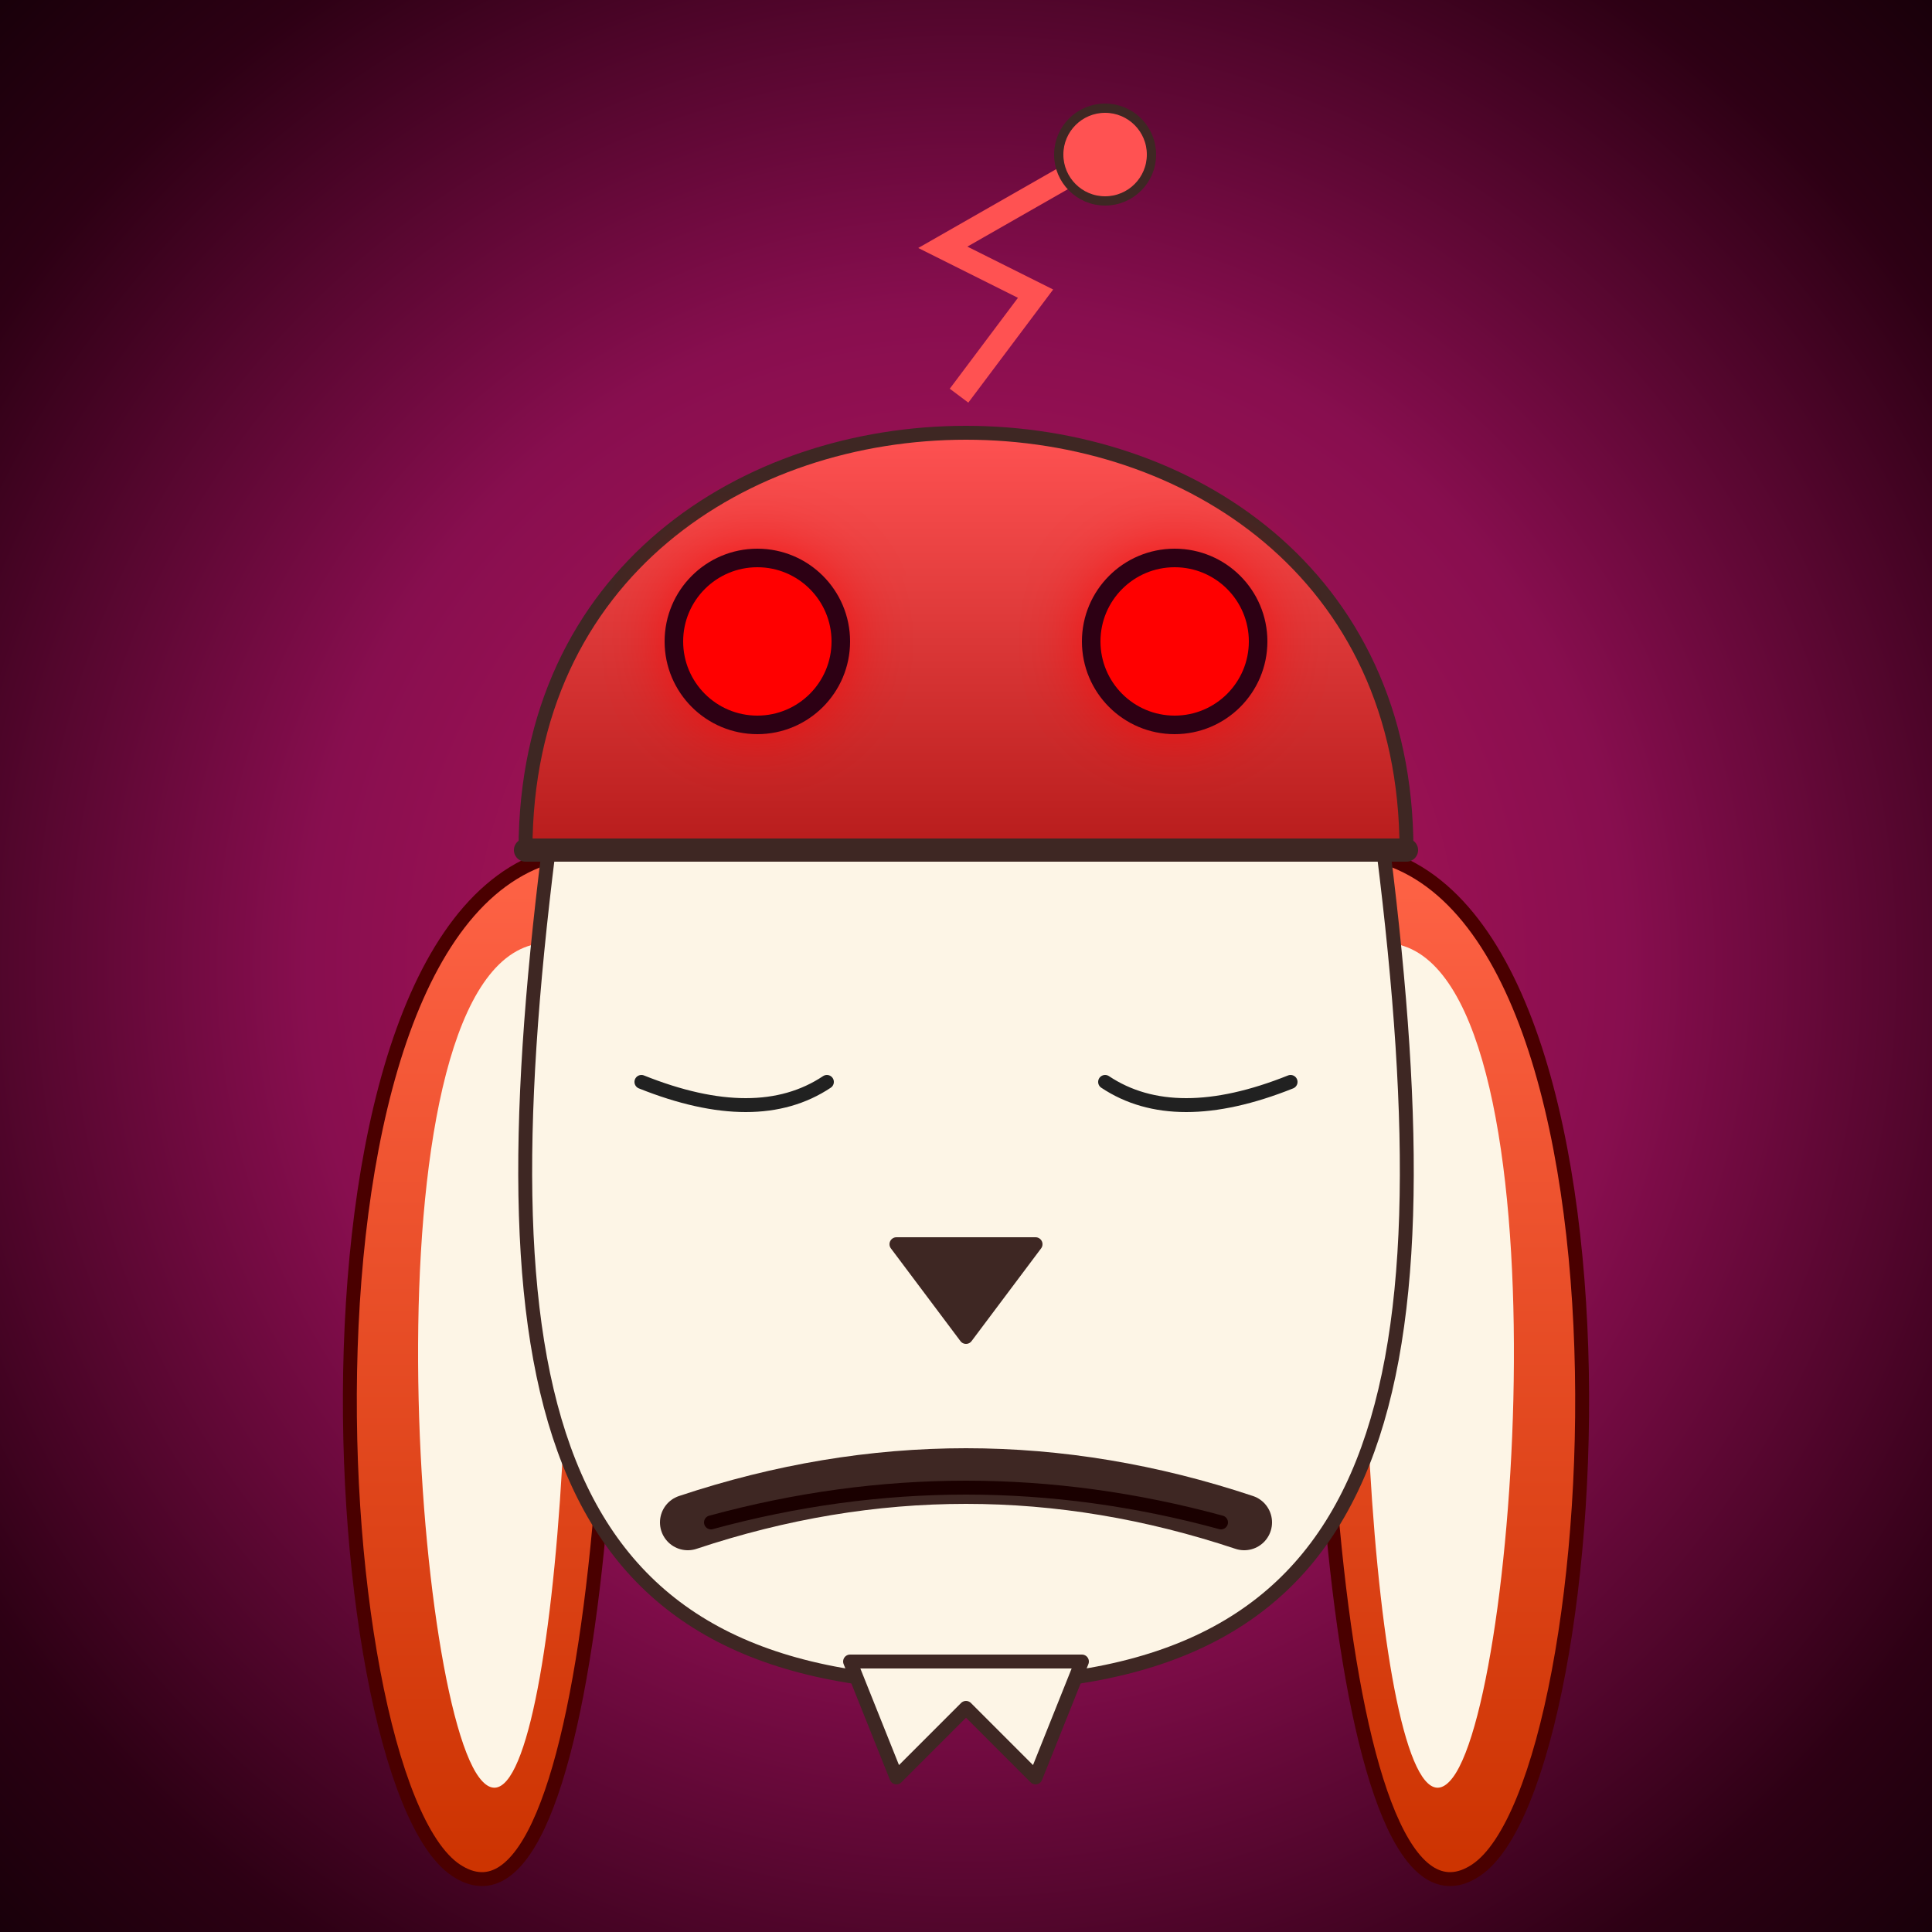
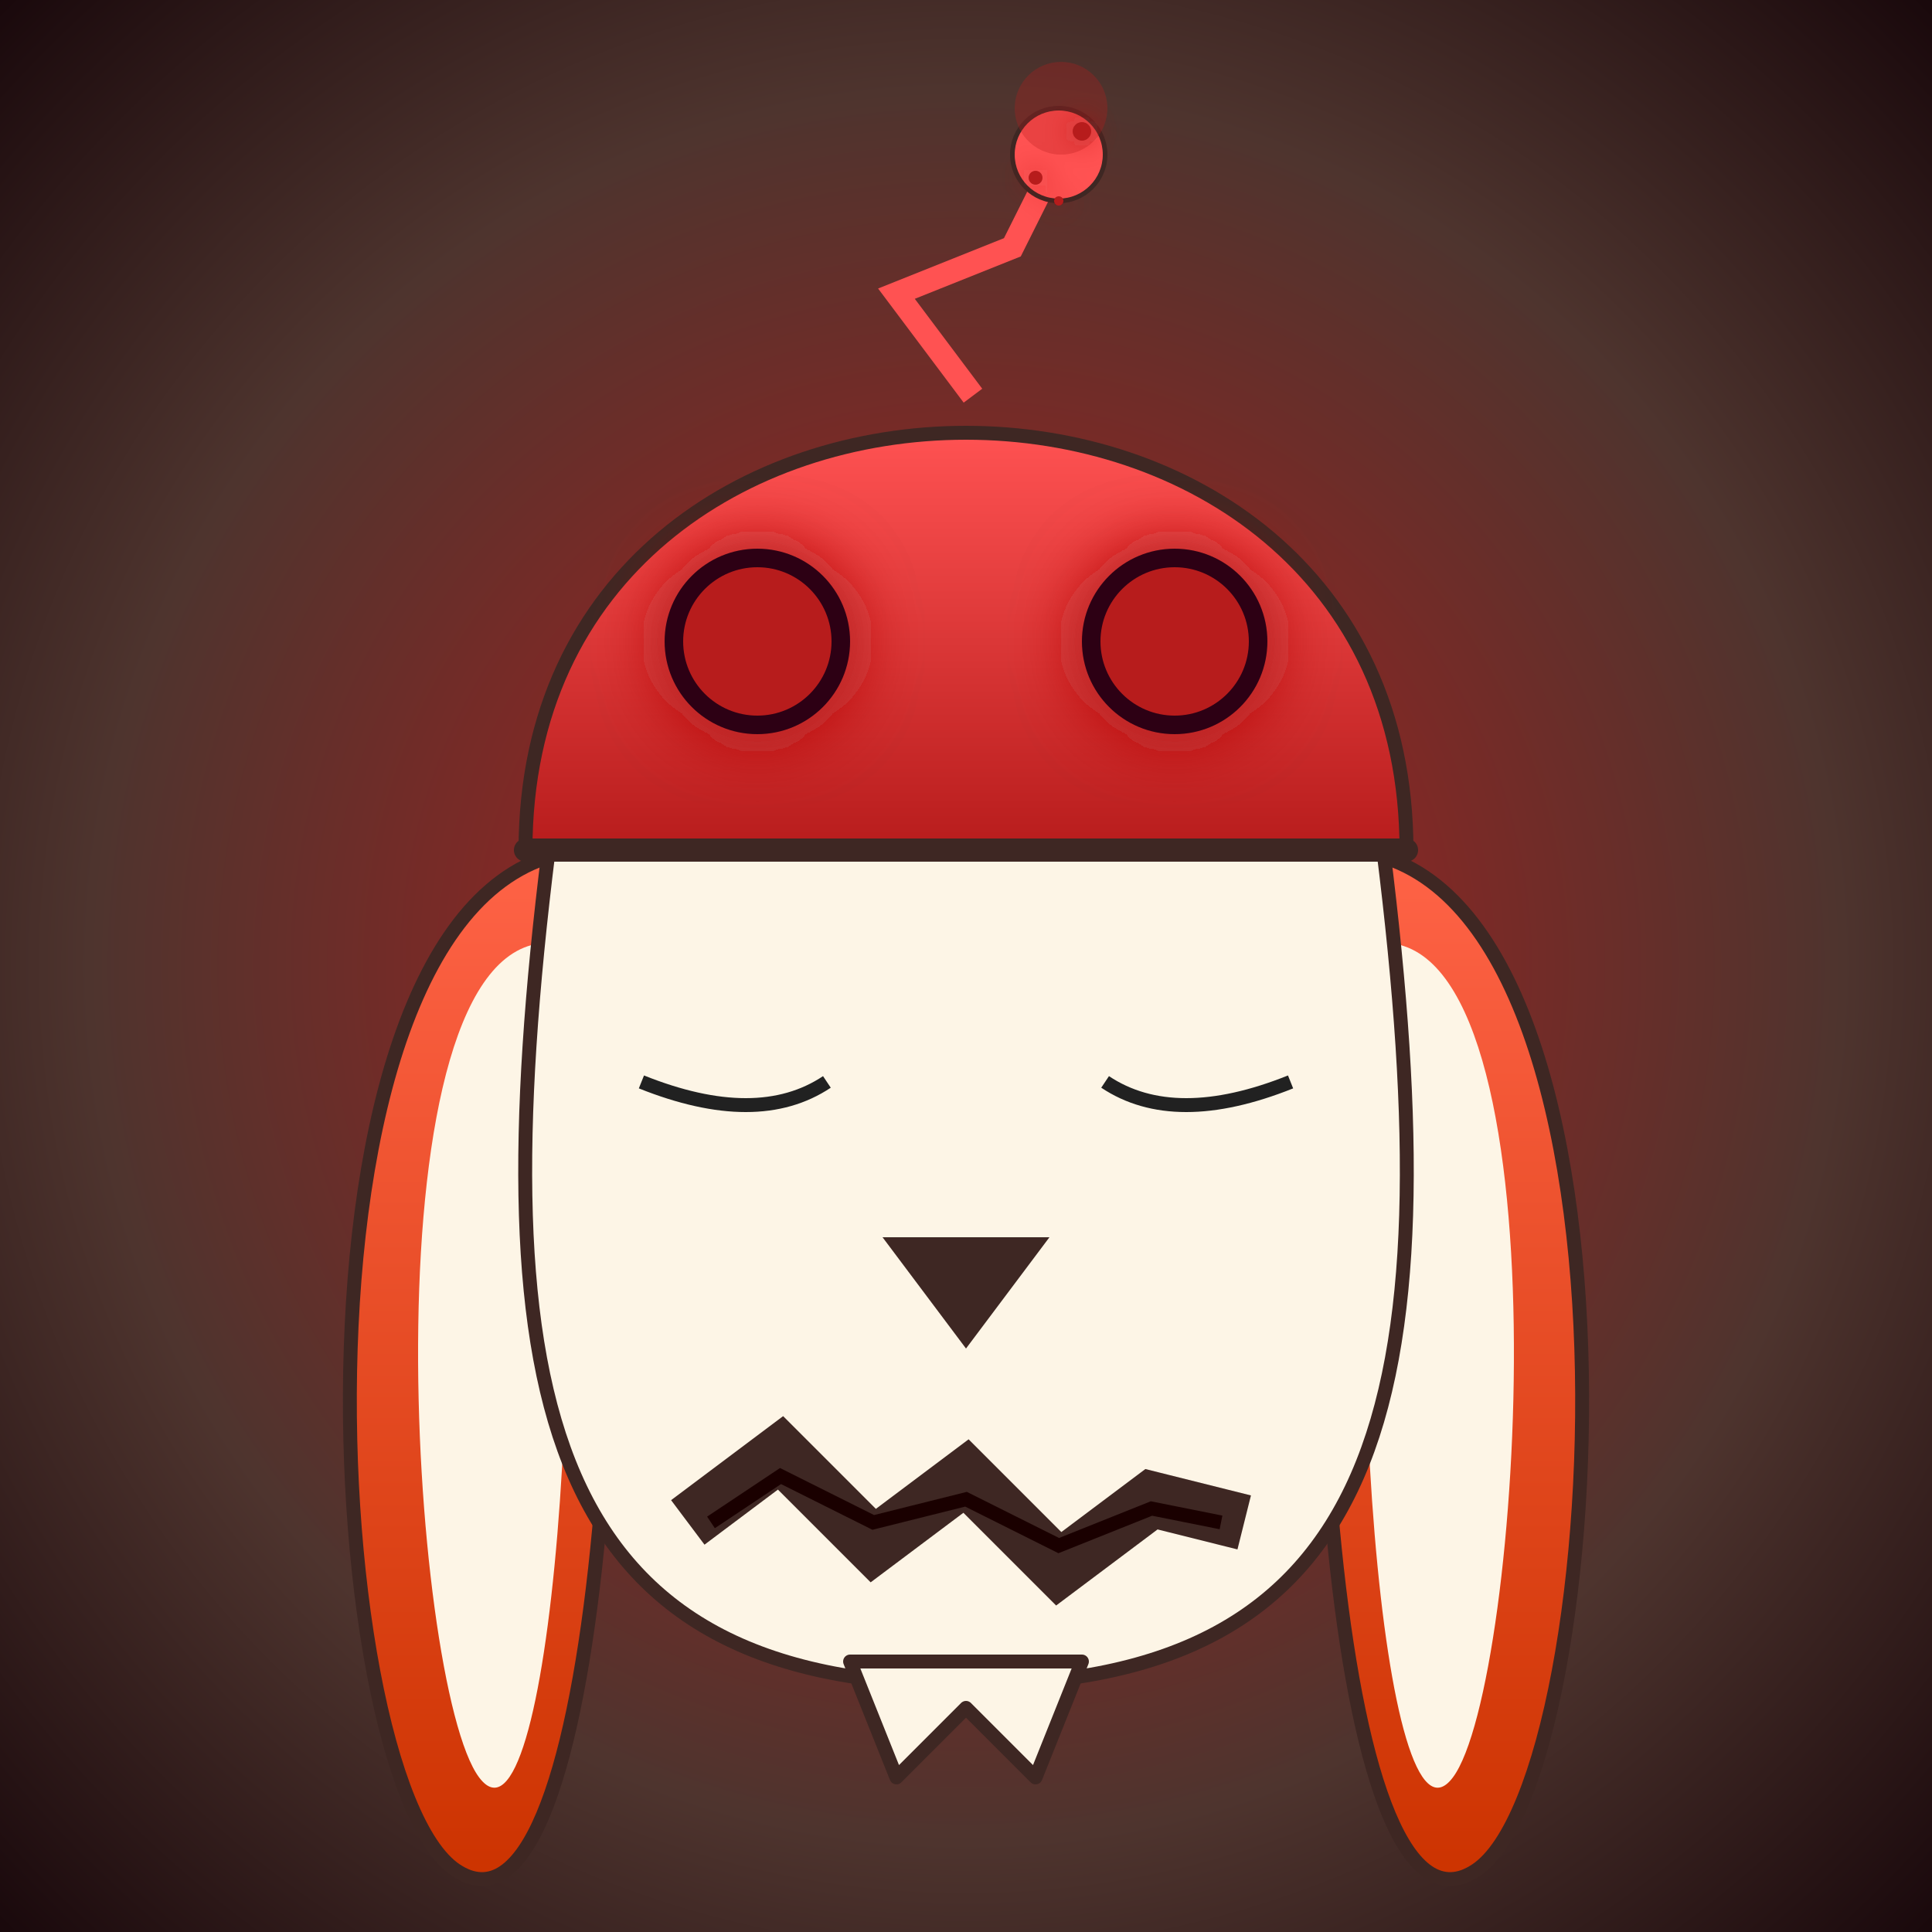
<svg xmlns="http://www.w3.org/2000/svg" viewBox="0 0 500 500" width="100%" height="100%">
  <defs>
-     <radialGradient id="spaceBg" cx="50%" cy="50%" r="75%">
-       <stop offset="0%" stop-color="#C2185B" />
-       <stop offset="45%" stop-color="#880E4F" />
-       <stop offset="80%" stop-color="#2D0014" />
+     <radialGradient id="spaceBgError" cx="50%" cy="50%" r="75%">
+       <stop offset="0%" stop-color="#B71C1C" />
+       <stop offset="60%" stop-color="#4E342E" />
      <stop offset="100%" stop-color="#0F0005" />
    </radialGradient>
    <linearGradient id="helmetGrad" x1="0%" y1="0%" x2="0%" y2="100%">
      <stop offset="0%" stop-color="#FF5252" />
      <stop offset="100%" stop-color="#B71C1C" />
    </linearGradient>
    <linearGradient id="orangeFur" x1="0%" y1="0%" x2="0%" y2="100%">
      <stop offset="0%" stop-color="#FF6347" />
      <stop offset="100%" stop-color="#CC3300" />
    </linearGradient>
-     <filter id="redGlow" x="-50%" y="-50%" width="200%" height="200%">
+     <filter id="intenseRedGlow" x="-50%" y="-50%" width="200%" height="200%">
      <feGaussianBlur stdDeviation="8" result="blur" />
+       <feMerge>
+         <feMergeNode in="blur" />
+         <feMergeNode in="blur" />
+         <feMergeNode in="SourceGraphic" />
+       </feMerge>
+     </filter>
+     <filter id="sparkGlow" x="-50%" y="-50%" width="200%" height="200%">
+       <feGaussianBlur stdDeviation="3" result="blur" />
      <feMerge>
        <feMergeNode in="blur" />
        <feMergeNode in="SourceGraphic" />
      </feMerge>
    </filter>
  </defs>
  <style>
-     .glitch { animation: twitch 0.3s infinite; }
-     @keyframes twitch { 0%, 100% { transform: translate(0, 0); } 20% { transform: translate(-4px, 2px); } 40% { transform: translate(4px, -2px); } 60% { transform: translate(-2px, -4px); } 80% { transform: translate(2px, 4px); } }
+     .error-twitch { transform-origin: 250px 250px; animation: glitchTwitch 0.08s infinite alternate; }
+     .meltdown-pulse { animation: meltdownBg 1s infinite alternate ease-in-out; }
+     .flicker-red { animation: glitchFlickerRed 0.2s infinite alternate; }
+     .sparks { animation: sparkAnim 0.1s infinite; }
+     @keyframes glitchTwitch { 0% { transform: translate(5px, -5px); } 100% { transform: translate(-5px, 5px); } }
+     @keyframes meltdownBg { 0% { stop-color: #B71C1C; } 100% { stop-color: #4E342E; } }
+     @keyframes glitchFlickerRed { 0% { opacity: 1; filter: drop-shadow(0 0 10px #B71C1C); } 100% { opacity: 0.3; filter: drop-shadow(0 0 2px #B71C1C); } }
+     @keyframes sparkAnim { 0% { opacity: 0.2; transform: scale(1); } 100% { opacity: 1; transform: scale(1.1); } }
  </style>
-   <rect width="500" height="500" fill="url(#spaceBg)" />
+   <rect width="500" height="500" fill="url(#spaceBgError)" />
  <g transform="translate(-50, -20) scale(1.2)">
-     <g class="glitch">
+     <g class="error-twitch">
      <g>
-         <path d="M 170 200 C 100 200, 110 400, 140 420 C 170 440, 180 300, 170 200 Z" fill="url(#orangeFur)" stroke="#4A0000" stroke-width="3" />
+         <path d="M 170 200 C 100 200, 110 400, 140 420 C 170 440, 180 300, 170 200 Z" fill="url(#orangeFur)" stroke="#3E2723" stroke-width="3" />
        <path d="M 160 220 C 120 220, 130 380, 145 400 C 160 420, 170 300, 160 220 Z" fill="#FDF5E6" />
      </g>
      <g>
-         <path d="M 330 200 C 400 200, 390 400, 360 420 C 330 440, 320 300, 330 200 Z" fill="url(#orangeFur)" stroke="#4A0000" stroke-width="3" />
+         <path d="M 330 200 C 400 200, 390 400, 360 420 C 330 440, 320 300, 330 200 Z" fill="url(#orangeFur)" stroke="#3E2723" stroke-width="3" />
        <path d="M 340 220 C 380 220, 370 380, 355 400 C 340 420, 330 300, 340 220 Z" fill="#FDF5E6" />
      </g>
      <path d="M 160 200 C 145 320, 160 380, 250 380 C 340 380, 355 320, 340 200 Z" fill="#FDF5E6" stroke="#3E2723" stroke-width="3" />
      <path d="M 225 375 L 235 400 L 250 385 L 265 400 L 275 375 Z" fill="#FDF5E6" stroke="#3E2723" stroke-width="3" stroke-linejoin="round" />
      <path d="M 155 200 C 155 80, 345 80, 345 200 Z" fill="url(#helmetGrad)" stroke="#3E2723" stroke-width="3" />
      <line x1="155" y1="200" x2="345" y2="200" stroke="#3E2723" stroke-width="5" stroke-linecap="round" />
      <g>
-         <path d="M 250 100 L 265 80 L 245 70 L 280 50" fill="none" stroke="#FF5252" stroke-width="5" stroke-linecap="square" />
-         <circle cx="280" cy="50" r="10" fill="#FF5252" stroke="#3E2723" stroke-width="2" />
+         <path d="M 250 100 L 235 80 L 260 70 L 270 50" fill="none" stroke="#FF5252" stroke-width="5" stroke-linecap="square" />
+         <circle cx="270" cy="50" r="10" fill="#FF5252" stroke="#3E2723" />
+         <path d="M 270 50 A 10 10 0 1 1 271 50 Z" fill="#B71C1C" opacity="0.3" />
+         <g class="sparks" filter="url(#sparkGlow)" fill="#B71C1C">
+           <circle cx="275" cy="45" r="2" />
+           <circle cx="265" cy="55" r="1.5" />
+           <circle cx="270" cy="60" r="1" />
+         </g>
      </g>
-       <path d="M 180 250 Q 205 260 220 250" fill="none" stroke="#212121" stroke-width="3" stroke-linecap="round" />
-       <path d="M 280 250 Q 295 260 320 250" fill="none" stroke="#212121" stroke-width="3" stroke-linecap="round" />
-       <path d="M 235 285 L 265 285 L 250 305 Z" fill="#3E2723" stroke="#3E2723" stroke-width="3" stroke-linejoin="round" />
-       <path d="M 190 345 Q 250 325 310 345" fill="none" stroke="#3E2723" stroke-width="12" stroke-linecap="round" />
-       <path d="M 195 345 Q 250 330 305 345" fill="none" stroke="#1A0000" stroke-width="3" stroke-linecap="round" />
+       <path d="M 180 250 Q 205 260 220 250" fill="none" stroke="#212121" stroke-width="3" />
+       <path d="M 280 250 Q 295 260 320 250" fill="none" stroke="#212121" stroke-width="3" />
+       <path d="M 235 285 L 265 285 L 250 305 Z" fill="#3E2723" stroke="#3E2723" stroke-width="3" />
+       <path d="M 190 345 L 210 330 L 230 350 L 250 335 L 270 355 L 290 340 L 310 345" fill="none" stroke="#3E2723" stroke-width="12" stroke-linejoin="miter" />
+       <path d="M 195 345 L 210 335 L 230 345 L 250 340 L 270 350 L 290 342 L 305 345" fill="none" stroke="#1A0000" stroke-width="3" />
      <g transform="translate(205, 155)">
-         <circle cx="0" cy="0" r="18" fill="#FF0000" filter="url(#redGlow)" />
+         <circle cx="0" cy="0" r="18" fill="#B71C1C" filter="url(#intenseRedGlow)" class="flicker-red" />
        <circle cx="0" cy="0" r="18" fill="none" stroke="#2D0014" stroke-width="4" />
      </g>
      <g transform="translate(295, 155)">
-         <circle cx="0" cy="0" r="18" fill="#FF0000" filter="url(#redGlow)" />
+         <circle cx="0" cy="0" r="18" fill="#B71C1C" filter="url(#intenseRedGlow)" class="flicker-red" />
        <circle cx="0" cy="0" r="18" fill="none" stroke="#2D0014" stroke-width="4" />
      </g>
    </g>
  </g>
</svg>
